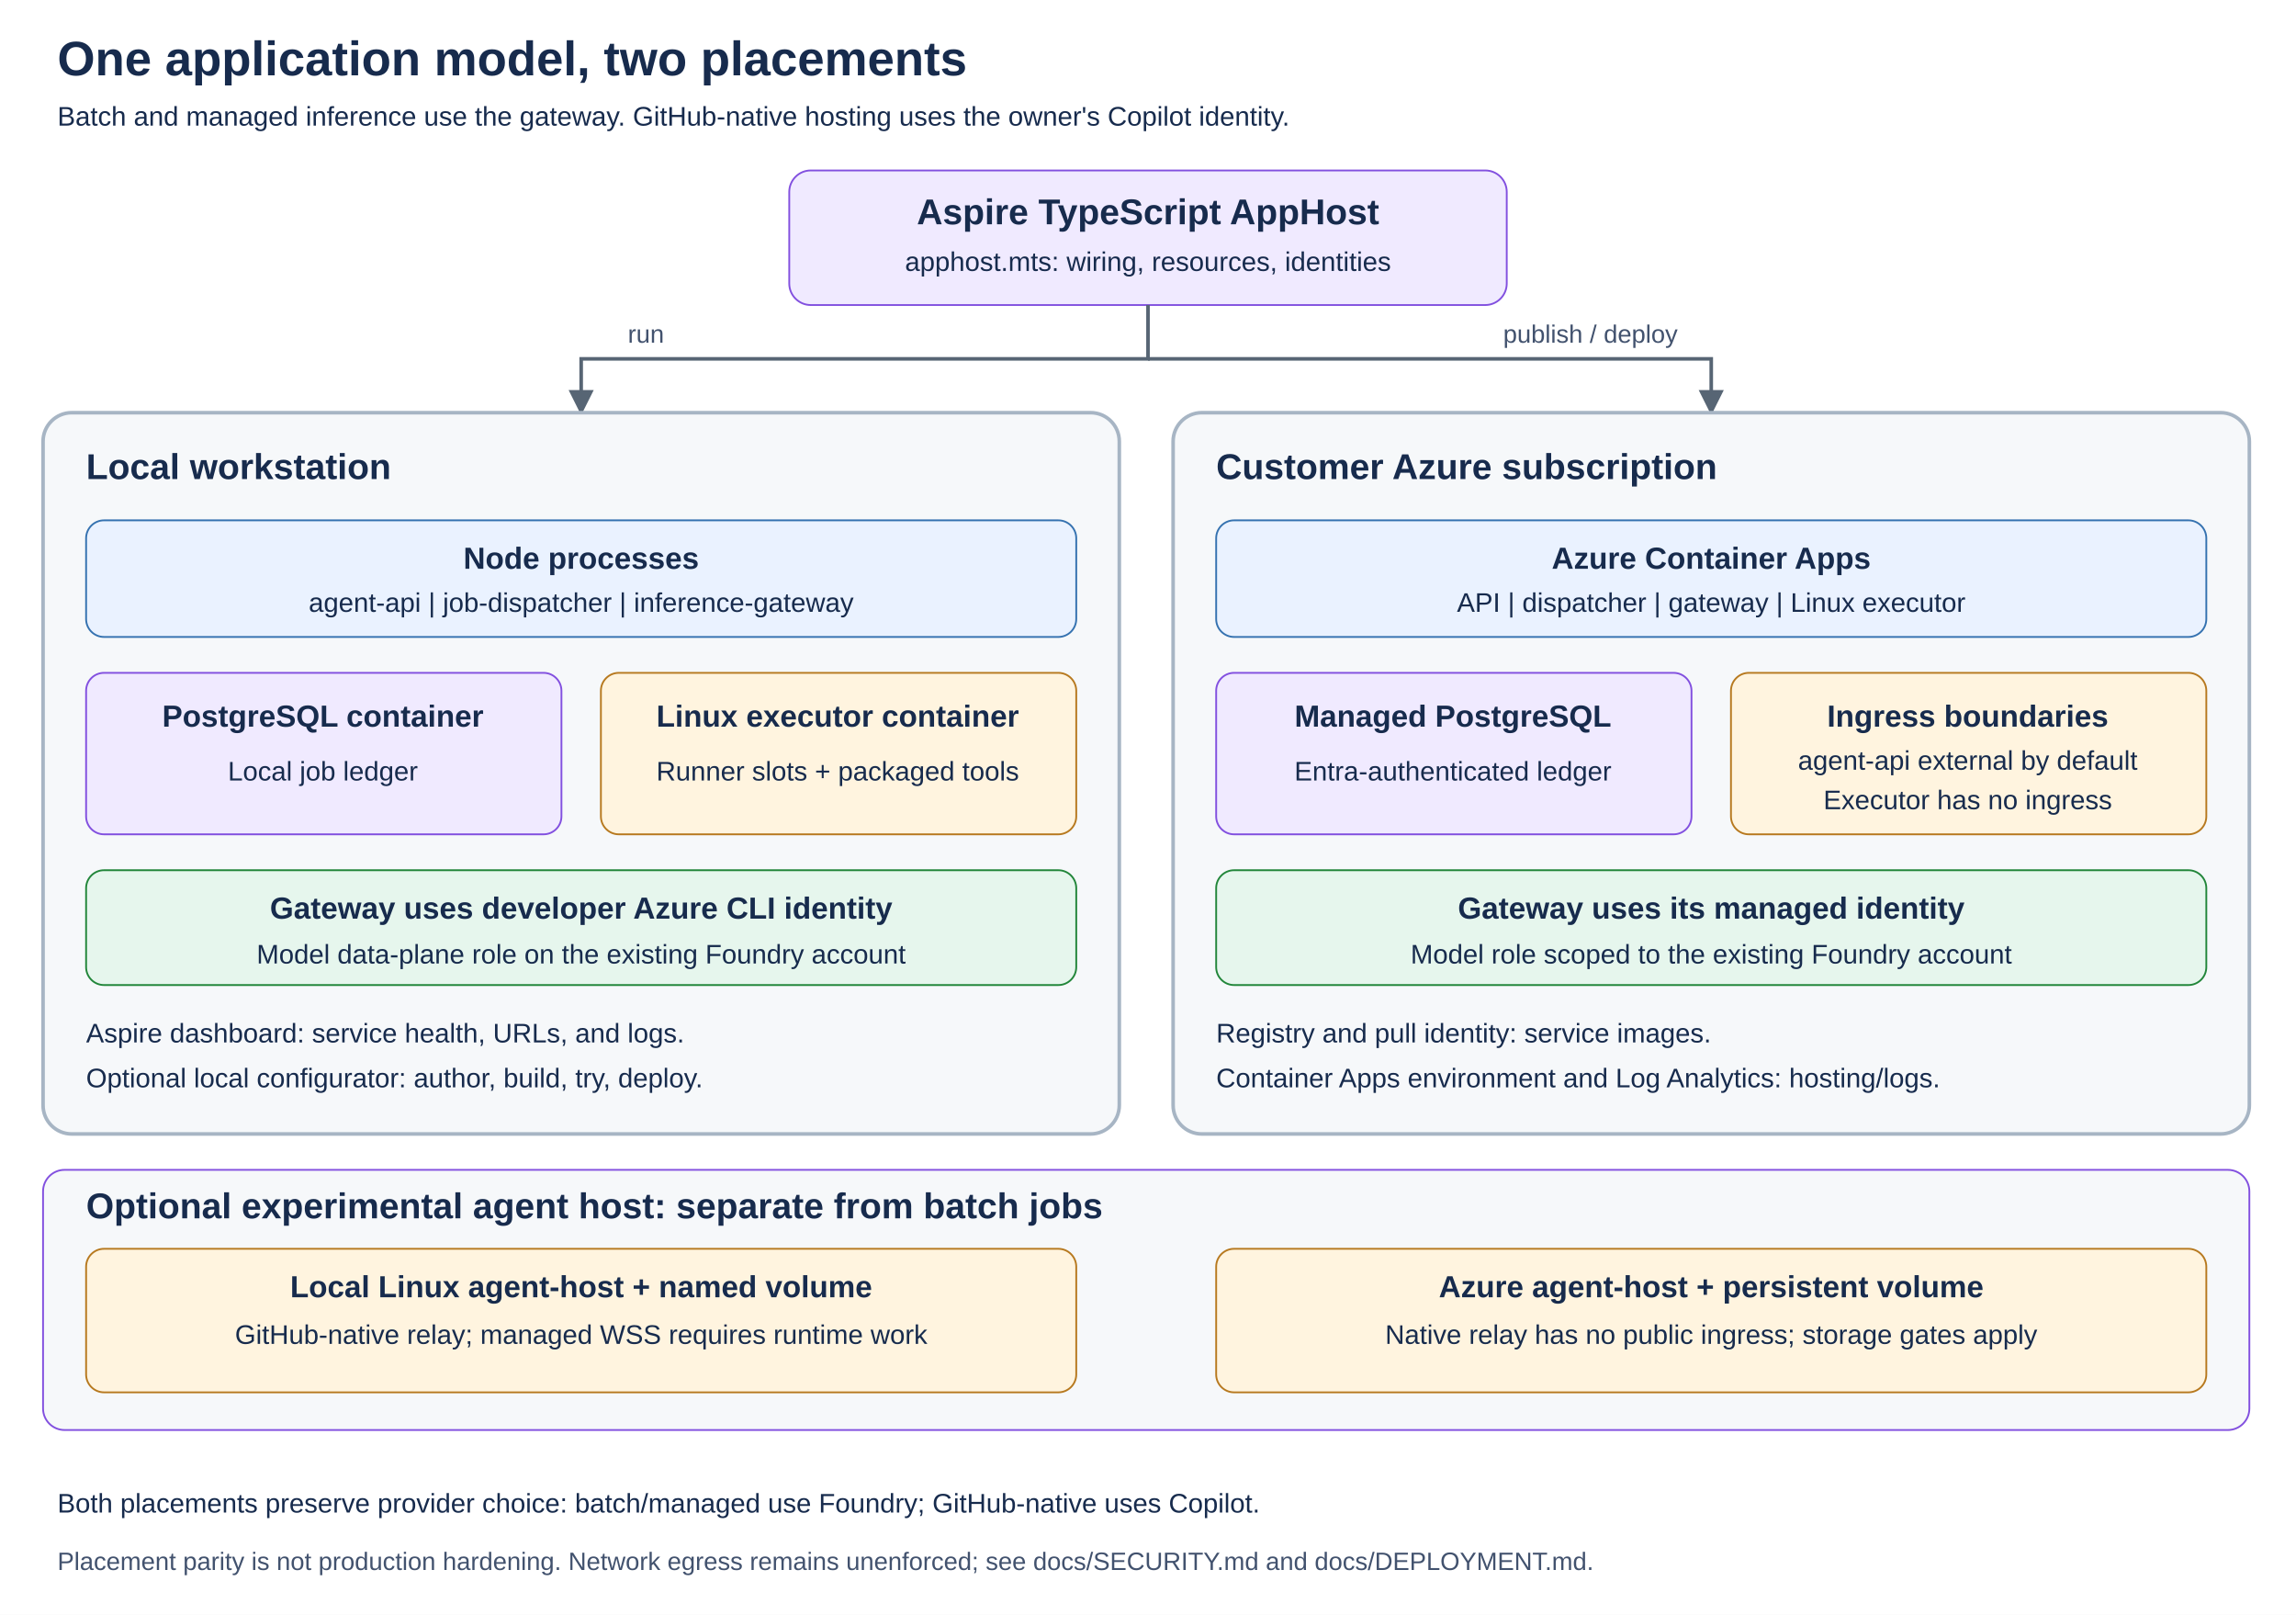
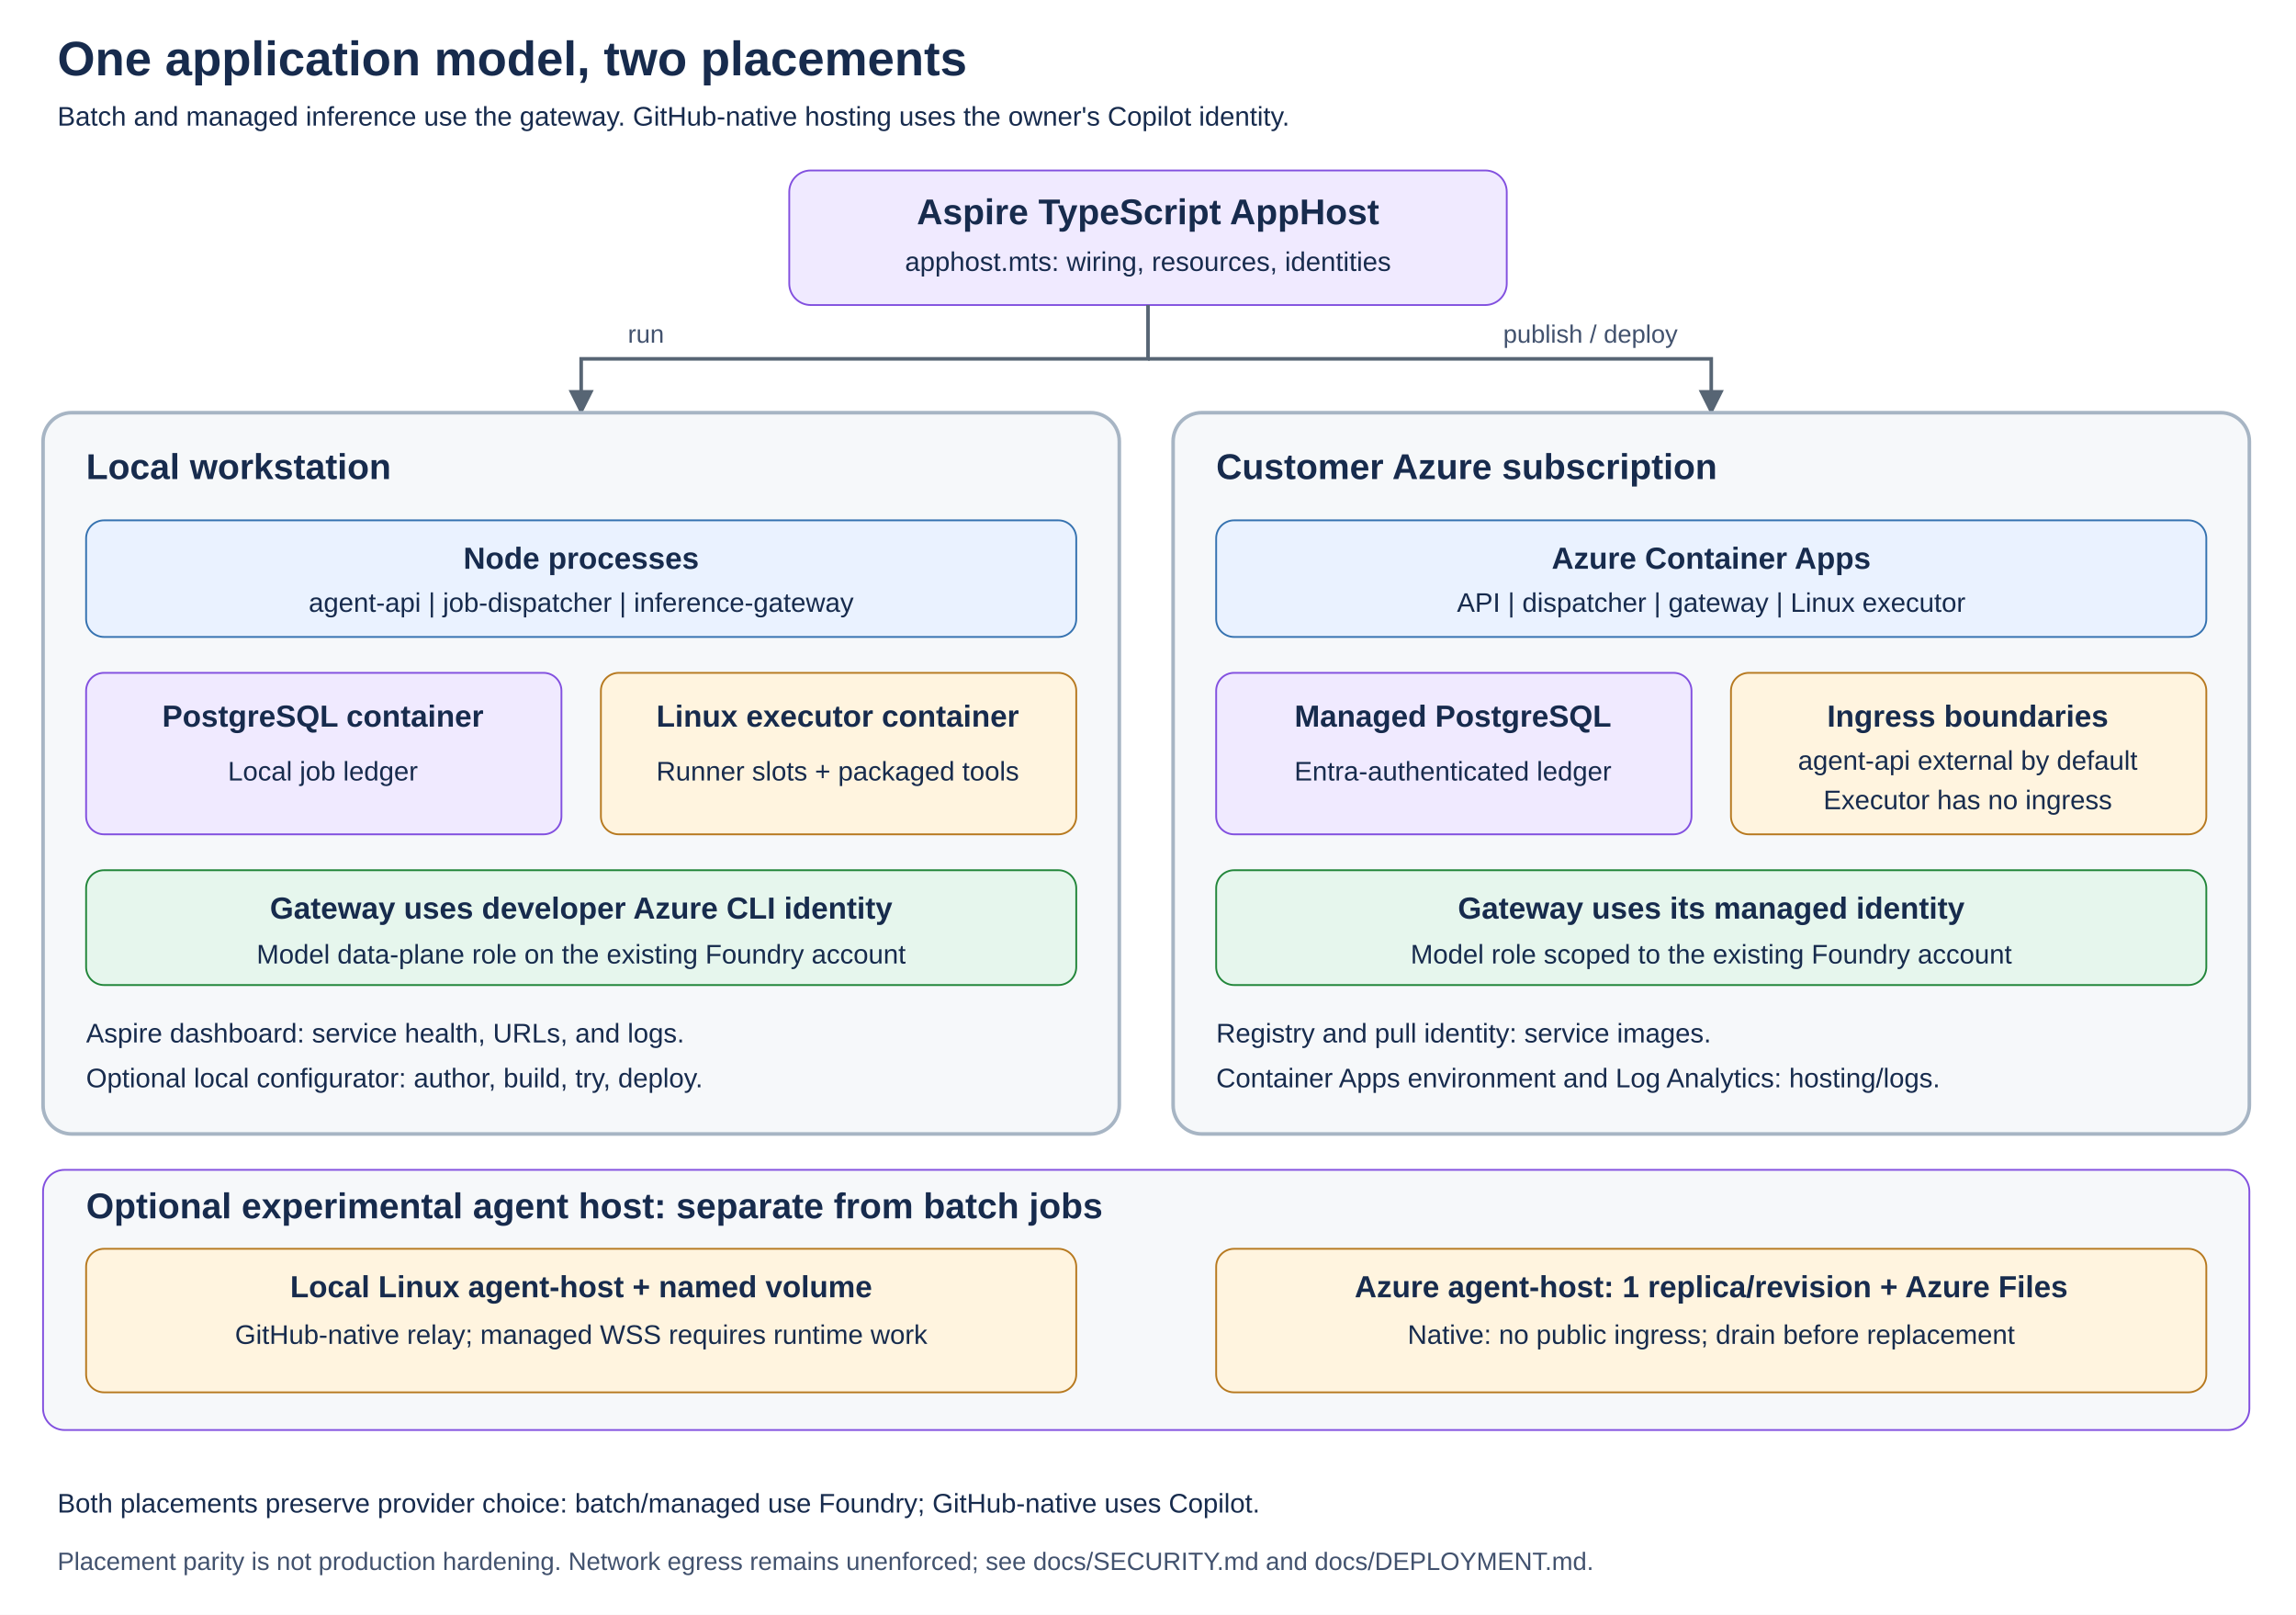
<svg xmlns="http://www.w3.org/2000/svg" width="1280" height="900" viewBox="0 0 1280 900" role="img" aria-labelledby="title description">
  <defs>
    <marker id="arrow" viewBox="0 0 10 10" refX="9" refY="5" markerWidth="7" markerHeight="7" orient="auto-start-reverse">
      <path d="M 0 0 L 10 5 L 0 10 z" fill="#576574" />
    </marker>
    <style>
      text { font-family: Arial, Helvetica, sans-serif; fill: #172b4d; }
      .title { font-size: 27px; font-weight: 700; }
      .heading { font-size: 20px; font-weight: 700; }
      .node { font-size: 17px; font-weight: 700; }
      .body { font-size: 15px; }
      .label { font-size: 14px; fill: #42526e; }
      .edge { fill: none; stroke: #576574; stroke-width: 2; marker-end: url(#arrow); }
    </style>
  </defs>
  <rect width="1280" height="900" fill="#ffffff" />
  <text x="32" y="42" class="title">One application model, two placements</text>
  <text x="32" y="70" class="body">Batch and managed inference use the gateway. GitHub-native hosting uses the owner's Copilot identity.</text>
  <rect x="440" y="95" width="400" height="75" rx="12" fill="#f0eaff" stroke="#8250df" />
  <text x="640" y="125" class="heading" text-anchor="middle">Aspire TypeScript AppHost</text>
  <text x="640" y="151" class="body" text-anchor="middle">apphost.mts: wiring, resources, identities</text>
  <path d="M 640 170 V 200 H 324 V 230" class="edge" />
  <path d="M 640 200 H 954 V 230" class="edge" />
  <text x="350" y="191" class="label">run</text>
  <text x="838" y="191" class="label">publish / deploy</text>
  <rect x="24" y="230" width="600" height="402" rx="16" fill="#f6f8fa" stroke="#a7b5c4" stroke-width="2" />
  <text x="48" y="267" class="heading">Local workstation</text>
  <rect x="48" y="290" width="552" height="65" rx="10" fill="#eaf2ff" stroke="#3572b0" />
  <text x="324" y="317" class="node" text-anchor="middle">Node processes</text>
  <text x="324" y="341" class="body" text-anchor="middle">agent-api | job-dispatcher | inference-gateway</text>
  <rect x="48" y="375" width="265" height="90" rx="10" fill="#f0eaff" stroke="#8250df" />
  <text x="180" y="405" class="node" text-anchor="middle">PostgreSQL container</text>
  <text x="180" y="435" class="body" text-anchor="middle">Local job ledger</text>
  <rect x="335" y="375" width="265" height="90" rx="10" fill="#fff4df" stroke="#b7791f" />
  <text x="467" y="405" class="node" text-anchor="middle">Linux executor container</text>
  <text x="467" y="435" class="body" text-anchor="middle">Runner slots + packaged tools</text>
  <rect x="48" y="485" width="552" height="64" rx="10" fill="#e6f6ed" stroke="#22863a" />
  <text x="324" y="512" class="node" text-anchor="middle">Gateway uses developer Azure CLI identity</text>
  <text x="324" y="537" class="body" text-anchor="middle">Model data-plane role on the existing Foundry account</text>
  <text x="48" y="581" class="body">Aspire dashboard: service health, URLs, and logs.</text>
  <text x="48" y="606" class="body">Optional local configurator: author, build, try, deploy.</text>
  <rect x="654" y="230" width="600" height="402" rx="16" fill="#f6f8fa" stroke="#a7b5c4" stroke-width="2" />
  <text x="678" y="267" class="heading">Customer Azure subscription</text>
  <rect x="678" y="290" width="552" height="65" rx="10" fill="#eaf2ff" stroke="#3572b0" />
  <text x="954" y="317" class="node" text-anchor="middle">Azure Container Apps</text>
  <text x="954" y="341" class="body" text-anchor="middle">API | dispatcher | gateway | Linux executor</text>
  <rect x="678" y="375" width="265" height="90" rx="10" fill="#f0eaff" stroke="#8250df" />
  <text x="810" y="405" class="node" text-anchor="middle">Managed PostgreSQL</text>
  <text x="810" y="435" class="body" text-anchor="middle">Entra-authenticated ledger</text>
  <rect x="965" y="375" width="265" height="90" rx="10" fill="#fff4df" stroke="#b7791f" />
  <text x="1097" y="405" class="node" text-anchor="middle">Ingress boundaries</text>
  <text x="1097" y="429" class="body" text-anchor="middle">agent-api external by default</text>
  <text x="1097" y="451" class="body" text-anchor="middle">Executor has no ingress</text>
  <rect x="678" y="485" width="552" height="64" rx="10" fill="#e6f6ed" stroke="#22863a" />
  <text x="954" y="512" class="node" text-anchor="middle">Gateway uses its managed identity</text>
  <text x="954" y="537" class="body" text-anchor="middle">Model role scoped to the existing Foundry account</text>
  <text x="678" y="581" class="body">Registry and pull identity: service images.</text>
  <text x="678" y="606" class="body">Container Apps environment and Log Analytics: hosting/logs.</text>
  <rect x="24" y="652" width="1230" height="145" rx="12" fill="#f6f8fa" stroke="#8250df" />
  <text x="48" y="679" class="heading">Optional experimental agent host: separate from batch jobs</text>
  <rect x="48" y="696" width="552" height="80" rx="10" fill="#fff4df" stroke="#b7791f" />
  <text x="324" y="723" class="node" text-anchor="middle">Local Linux agent-host + named volume</text>
  <text x="324" y="749" class="body" text-anchor="middle">GitHub-native relay; managed WSS requires runtime work</text>
  <rect x="678" y="696" width="552" height="80" rx="10" fill="#fff4df" stroke="#b7791f" />
-   <text x="954" y="723" class="node" text-anchor="middle">Azure agent-host + persistent volume</text>
-   <text x="954" y="749" class="body" text-anchor="middle">Native relay has no public ingress; storage gates apply</text>
+   <text x="954" y="723" class="node" text-anchor="middle">Azure agent-host: 1 replica/revision + Azure Files</text>
+   <text x="954" y="749" class="body" text-anchor="middle">Native: no public ingress; drain before replacement</text>
  <text x="32" y="843" class="body">Both placements preserve provider choice: batch/managed use Foundry; GitHub-native uses Copilot.</text>
  <text x="32" y="875" class="label">Placement parity is not production hardening. Network egress remains unenforced; see docs/SECURITY.md and docs/DEPLOYMENT.md.</text>
</svg>
